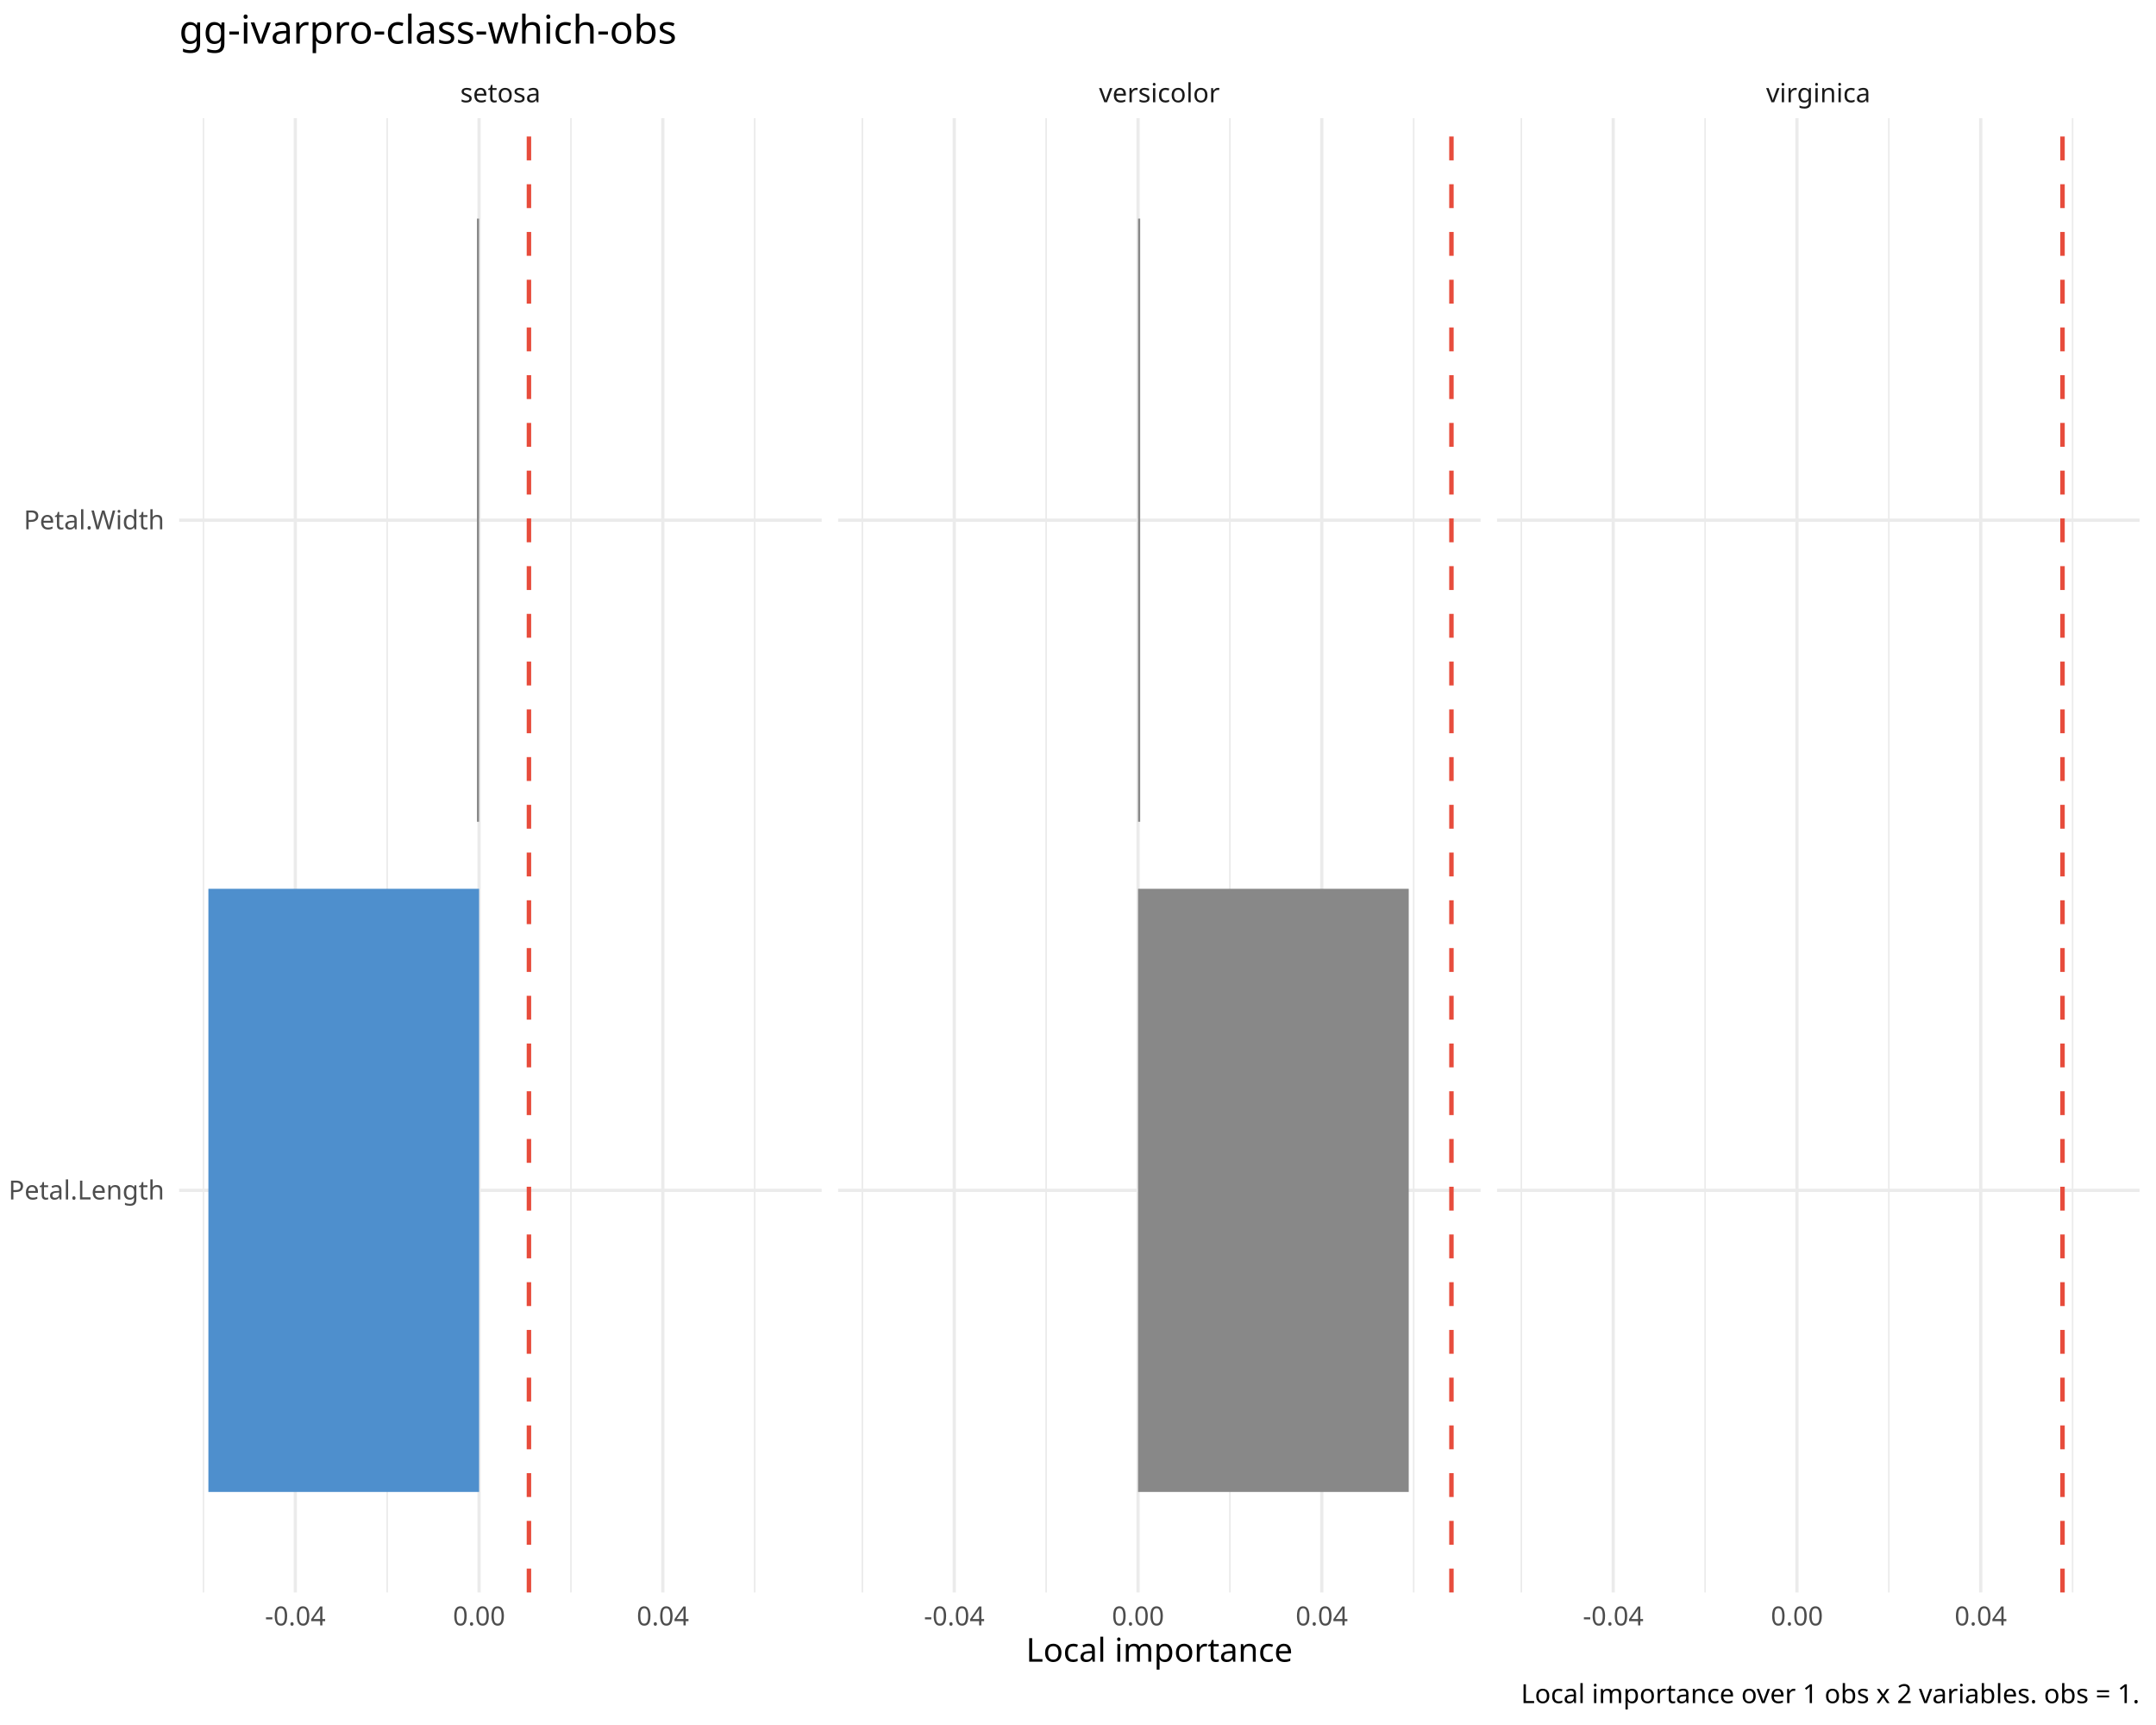
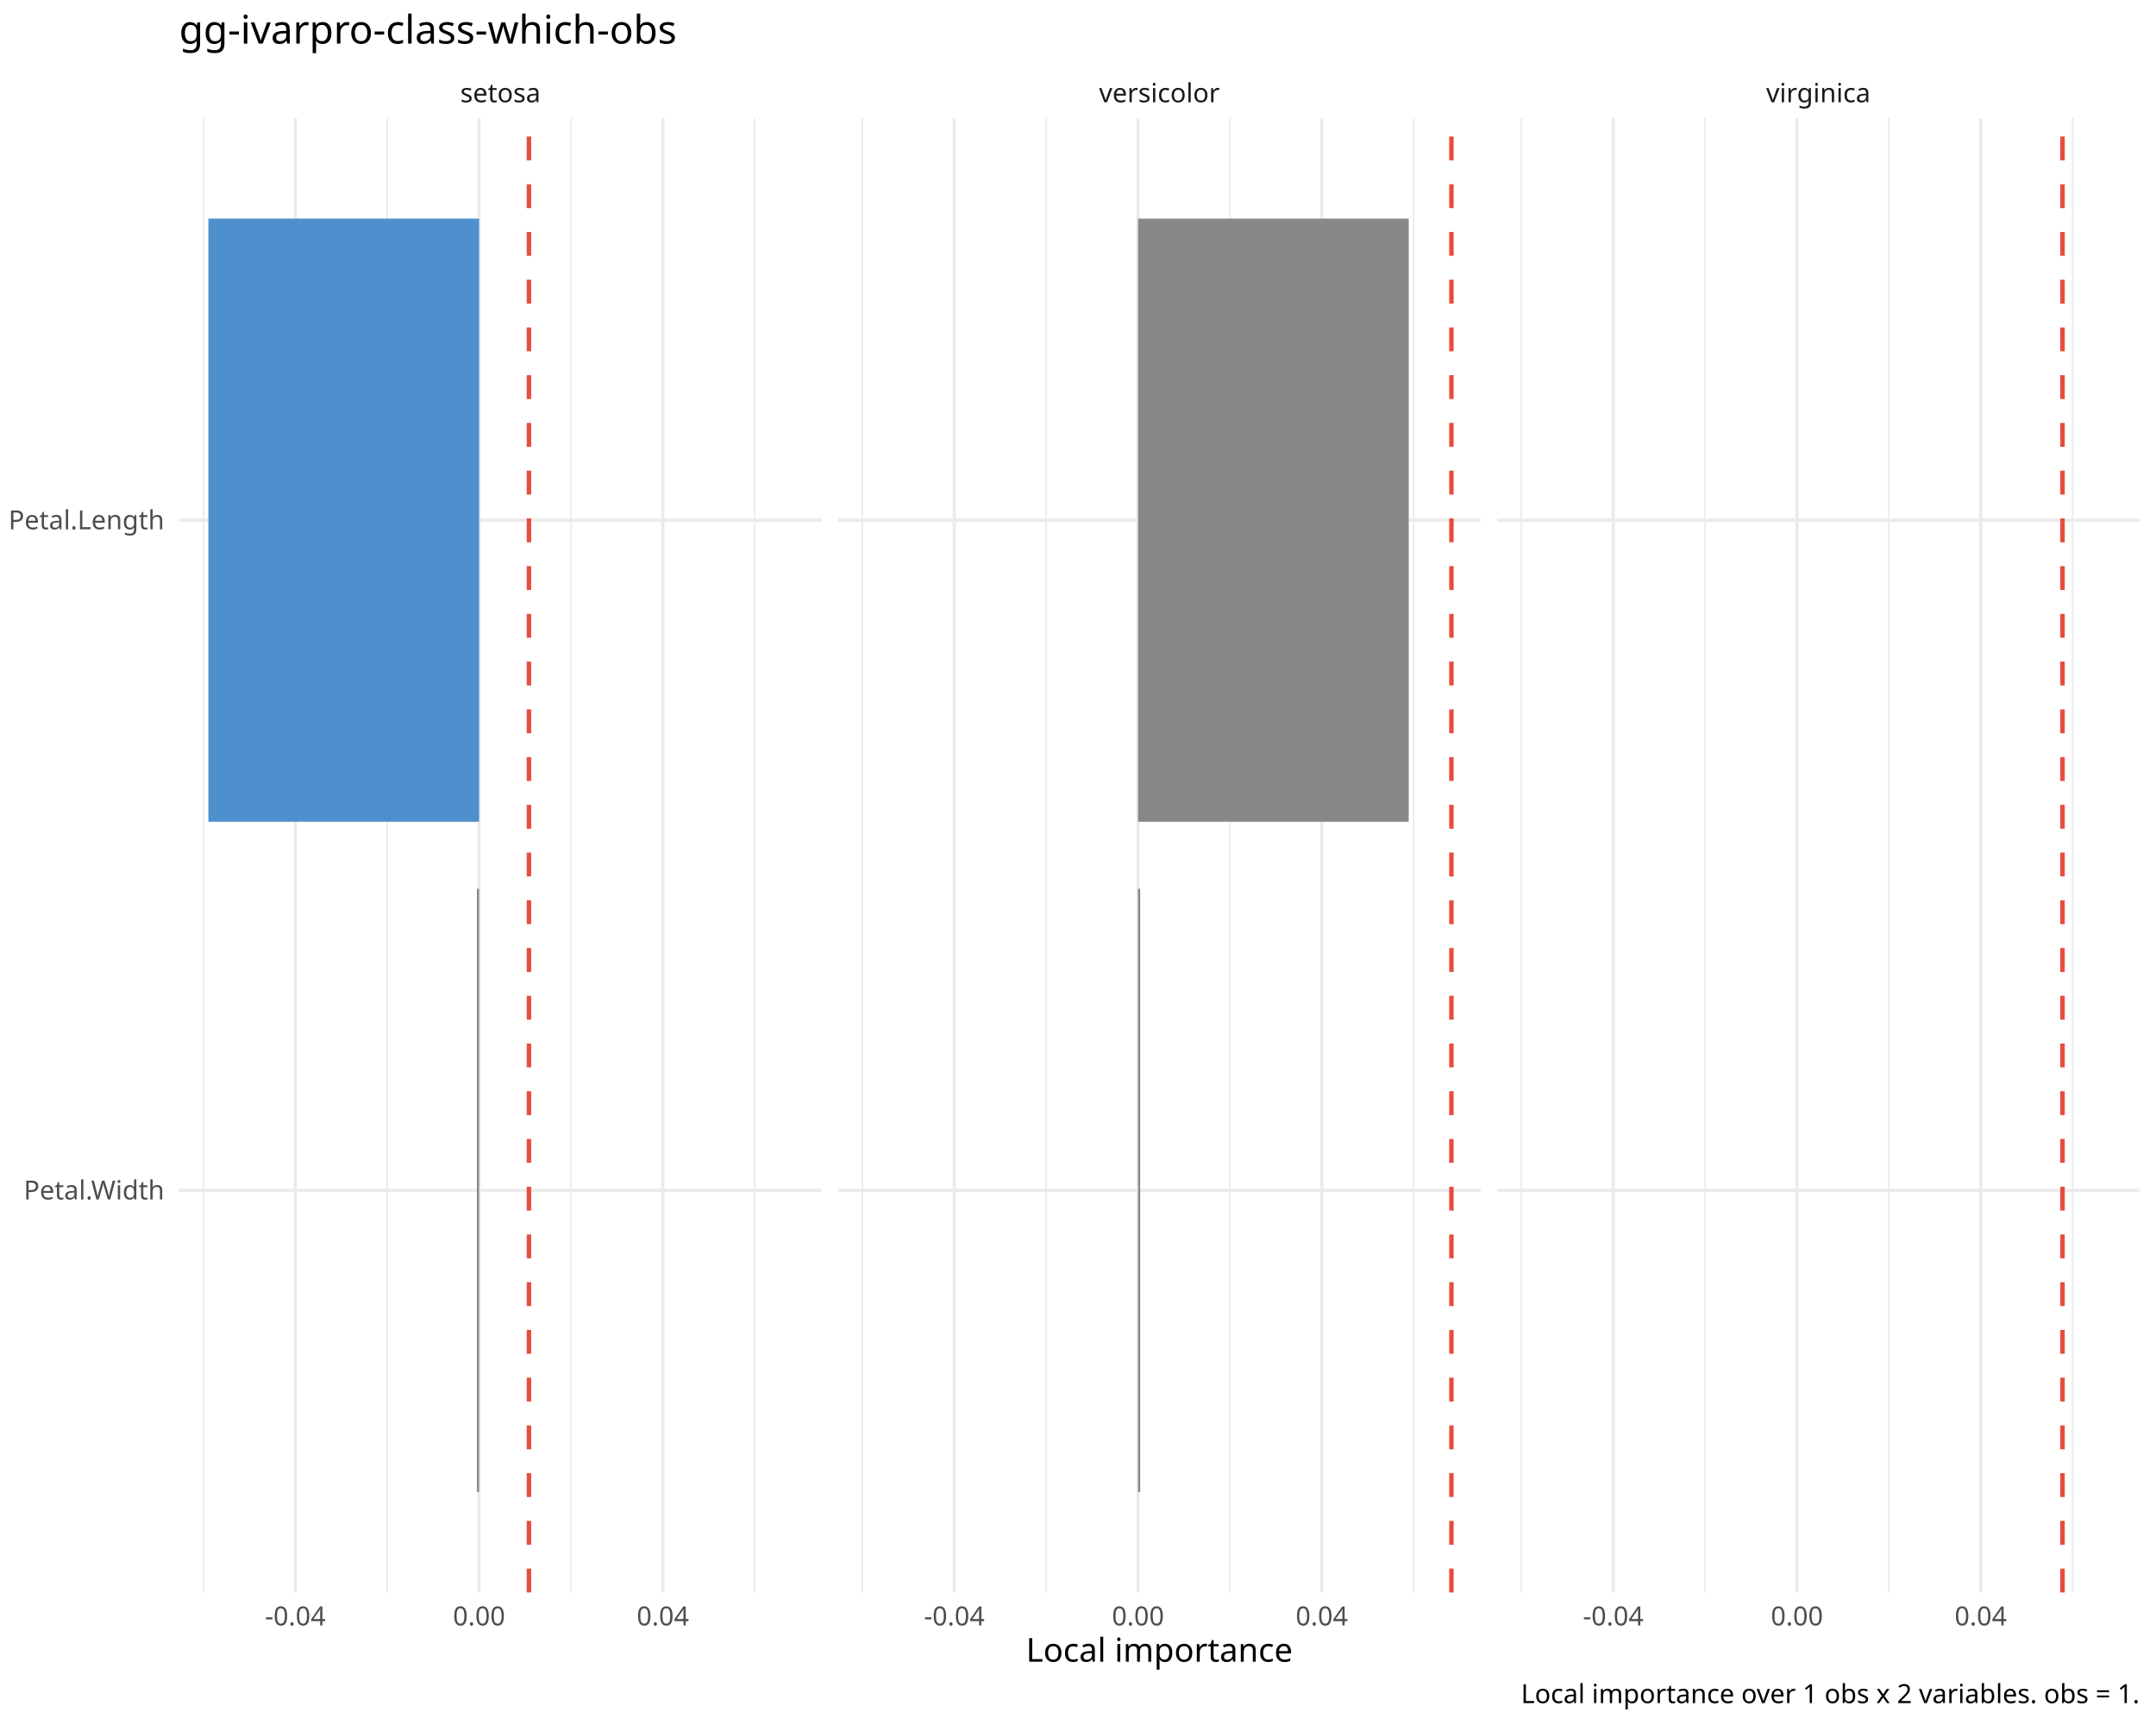
<svg xmlns="http://www.w3.org/2000/svg" class="svglite" data-engine-version="2.0" width="720.00pt" height="576.00pt" viewBox="0 0 720.00 576.00">
  <defs>
    <style type="text/css">
    .svglite line, .svglite polyline, .svglite polygon, .svglite path, .svglite rect, .svglite circle {
      fill: none;
      stroke: #000000;
      stroke-linecap: round;
      stroke-linejoin: round;
      stroke-miterlimit: 10.00;
    }
  </style>
  </defs>
  <rect width="100%" height="100%" style="stroke: none; fill: #FFFFFF;" />
  <defs>
    <clipPath id="cpMC4wMHw3MjAuMDB8MC4wMHw1NzYuMDA=">
      <rect x="0.00" y="0.00" width="720.00" height="576.00" />
    </clipPath>
  </defs>
  <g clip-path="url(#cpMC4wMHw3MjAuMDB8MC4wMHw1NzYuMDA=)">
    <rect x="0" y="0.00" width="720.00" height="576.00" style="stroke-width: 1.07; stroke: none; fill: #FFFFFF;" />
  </g>
  <defs>
    <clipPath id="cpNTkuODN8Mjc0LjQxfDM5LjQzfDUzMS43NQ==">
      <rect x="59.83" y="39.43" width="214.58" height="492.32" />
    </clipPath>
  </defs>
  <g clip-path="url(#cpNTkuODN8Mjc0LjQxfDM5LjQzfDUzMS43NQ==)">
    <polyline points="67.94,531.75 67.94,39.43 " style="stroke-width: 0.53; stroke: #EBEBEB; stroke-linecap: butt;" />
    <polyline points="129.31,531.75 129.31,39.43 " style="stroke-width: 0.53; stroke: #EBEBEB; stroke-linecap: butt;" />
    <polyline points="190.67,531.75 190.67,39.43 " style="stroke-width: 0.53; stroke: #EBEBEB; stroke-linecap: butt;" />
    <polyline points="252.04,531.75 252.04,39.43 " style="stroke-width: 0.53; stroke: #EBEBEB; stroke-linecap: butt;" />
    <polyline points="59.83,397.48 274.41,397.48 " style="stroke-width: 1.07; stroke: #EBEBEB; stroke-linecap: butt;" />
    <polyline points="59.83,173.70 274.41,173.70 " style="stroke-width: 1.07; stroke: #EBEBEB; stroke-linecap: butt;" />
    <polyline points="98.62,531.75 98.62,39.43 " style="stroke-width: 1.07; stroke: #EBEBEB; stroke-linecap: butt;" />
    <polyline points="159.99,531.75 159.99,39.43 " style="stroke-width: 1.07; stroke: #EBEBEB; stroke-linecap: butt;" />
    <polyline points="221.36,531.75 221.36,39.43 " style="stroke-width: 1.07; stroke: #EBEBEB; stroke-linecap: butt;" />
-     <rect x="69.59" y="296.78" width="90.40" height="201.40" style="stroke-width: 1.07; stroke: none; stroke-linecap: butt; stroke-linejoin: miter; fill: #4E8FCD;" />
-     <rect x="159.27" y="73.00" width="0.72" height="201.40" style="stroke-width: 1.07; stroke: none; stroke-linecap: butt; stroke-linejoin: miter; fill: #888888;" />
+     <rect x="69.59" y="73.00" width="90.40" height="201.40" style="stroke-width: 1.07; stroke: none; stroke-linecap: butt; stroke-linejoin: miter; fill: #4E8FCD;" />
+     <rect x="159.27" y="296.78" width="0.72" height="201.40" style="stroke-width: 1.07; stroke: none; stroke-linecap: butt; stroke-linejoin: miter; fill: #888888;" />
    <line x1="176.64" y1="531.75" x2="176.64" y2="39.43" style="stroke-width: 1.49; stroke: #E74C3C; stroke-dasharray: 7.97,7.97; stroke-linecap: butt;" />
  </g>
  <g clip-path="url(#cpMC4wMHw3MjAuMDB8MC4wMHw1NzYuMDA=)">
</g>
  <defs>
    <clipPath id="cpMjc5Ljg5fDQ5NC40NnwzOS40M3w1MzEuNzU=">
      <rect x="279.89" y="39.43" width="214.58" height="492.32" />
    </clipPath>
  </defs>
  <g clip-path="url(#cpMjc5Ljg5fDQ5NC40NnwzOS40M3w1MzEuNzU=)">
    <polyline points="287.99,531.75 287.99,39.43 " style="stroke-width: 0.53; stroke: #EBEBEB; stroke-linecap: butt;" />
    <polyline points="349.36,531.75 349.36,39.43 " style="stroke-width: 0.53; stroke: #EBEBEB; stroke-linecap: butt;" />
    <polyline points="410.73,531.75 410.73,39.43 " style="stroke-width: 0.53; stroke: #EBEBEB; stroke-linecap: butt;" />
    <polyline points="472.10,531.75 472.10,39.43 " style="stroke-width: 0.53; stroke: #EBEBEB; stroke-linecap: butt;" />
    <polyline points="279.89,397.48 494.46,397.48 " style="stroke-width: 1.07; stroke: #EBEBEB; stroke-linecap: butt;" />
    <polyline points="279.89,173.70 494.46,173.70 " style="stroke-width: 1.07; stroke: #EBEBEB; stroke-linecap: butt;" />
    <polyline points="318.68,531.75 318.68,39.43 " style="stroke-width: 1.07; stroke: #EBEBEB; stroke-linecap: butt;" />
    <polyline points="380.05,531.75 380.05,39.43 " style="stroke-width: 1.07; stroke: #EBEBEB; stroke-linecap: butt;" />
    <polyline points="441.41,531.75 441.41,39.43 " style="stroke-width: 1.07; stroke: #EBEBEB; stroke-linecap: butt;" />
-     <rect x="380.05" y="296.78" width="90.40" height="201.40" style="stroke-width: 1.07; stroke: none; stroke-linecap: butt; stroke-linejoin: miter; fill: #888888;" />
-     <rect x="380.05" y="73.00" width="0.72" height="201.40" style="stroke-width: 1.07; stroke: none; stroke-linecap: butt; stroke-linejoin: miter; fill: #888888;" />
+     <rect x="380.05" y="73.00" width="90.40" height="201.40" style="stroke-width: 1.07; stroke: none; stroke-linecap: butt; stroke-linejoin: miter; fill: #888888;" />
+     <rect x="380.05" y="296.78" width="0.72" height="201.40" style="stroke-width: 1.07; stroke: none; stroke-linecap: butt; stroke-linejoin: miter; fill: #888888;" />
    <line x1="484.71" y1="531.75" x2="484.71" y2="39.43" style="stroke-width: 1.49; stroke: #E74C3C; stroke-dasharray: 7.97,7.97; stroke-linecap: butt;" />
  </g>
  <g clip-path="url(#cpMC4wMHw3MjAuMDB8MC4wMHw1NzYuMDA=)">
</g>
  <defs>
    <clipPath id="cpNDk5Ljk0fDcxNC41MnwzOS40M3w1MzEuNzU=">
      <rect x="499.94" y="39.43" width="214.58" height="492.32" />
    </clipPath>
  </defs>
  <g clip-path="url(#cpNDk5Ljk0fDcxNC41MnwzOS40M3w1MzEuNzU=)">
    <polyline points="508.05,531.75 508.05,39.43 " style="stroke-width: 0.53; stroke: #EBEBEB; stroke-linecap: butt;" />
    <polyline points="569.42,531.75 569.42,39.43 " style="stroke-width: 0.53; stroke: #EBEBEB; stroke-linecap: butt;" />
    <polyline points="630.79,531.75 630.79,39.43 " style="stroke-width: 0.53; stroke: #EBEBEB; stroke-linecap: butt;" />
    <polyline points="692.15,531.75 692.15,39.43 " style="stroke-width: 0.53; stroke: #EBEBEB; stroke-linecap: butt;" />
    <polyline points="499.94,397.48 714.52,397.48 " style="stroke-width: 1.07; stroke: #EBEBEB; stroke-linecap: butt;" />
    <polyline points="499.94,173.70 714.52,173.70 " style="stroke-width: 1.07; stroke: #EBEBEB; stroke-linecap: butt;" />
    <polyline points="538.73,531.75 538.73,39.43 " style="stroke-width: 1.07; stroke: #EBEBEB; stroke-linecap: butt;" />
    <polyline points="600.10,531.75 600.10,39.43 " style="stroke-width: 1.07; stroke: #EBEBEB; stroke-linecap: butt;" />
    <polyline points="661.47,531.75 661.47,39.43 " style="stroke-width: 1.07; stroke: #EBEBEB; stroke-linecap: butt;" />
+     <rect x="600.10" y="73.00" width="0.00" height="201.40" style="stroke-width: 1.07; stroke: none; stroke-linecap: butt; stroke-linejoin: miter; fill: #888888;" />
    <rect x="600.10" y="296.78" width="0.00" height="201.40" style="stroke-width: 1.07; stroke: none; stroke-linecap: butt; stroke-linejoin: miter; fill: #888888;" />
-     <rect x="600.10" y="73.00" width="0.00" height="201.40" style="stroke-width: 1.07; stroke: none; stroke-linecap: butt; stroke-linejoin: miter; fill: #888888;" />
    <line x1="688.78" y1="531.75" x2="688.78" y2="39.43" style="stroke-width: 1.49; stroke: #E74C3C; stroke-dasharray: 7.97,7.97; stroke-linecap: butt;" />
  </g>
  <g clip-path="url(#cpMC4wMHw3MjAuMDB8MC4wMHw1NzYuMDA=)">
</g>
  <defs>
    <clipPath id="cpNTkuODN8Mjc0LjQxfDIyLjc4fDM5LjQz">
      <rect x="59.83" y="22.78" width="214.58" height="16.65" />
    </clipPath>
  </defs>
  <g clip-path="url(#cpNTkuODN8Mjc0LjQxfDIyLjc4fDM5LjQz)">
    <text x="167.12" y="34.14" text-anchor="middle" style="font-size: 8.80px; fill: #1A1A1A; font-family: sans;" textLength="25.94px" lengthAdjust="spacingAndGlyphs">setosa</text>
  </g>
  <g clip-path="url(#cpMC4wMHw3MjAuMDB8MC4wMHw1NzYuMDA=)">
</g>
  <defs>
    <clipPath id="cpMjc5Ljg5fDQ5NC40NnwyMi43OHwzOS40Mw==">
      <rect x="279.89" y="22.78" width="214.58" height="16.65" />
    </clipPath>
  </defs>
  <g clip-path="url(#cpMjc5Ljg5fDQ5NC40NnwyMi43OHwzOS40Mw==)">
    <text x="387.18" y="34.14" text-anchor="middle" style="font-size: 8.80px; fill: #1A1A1A; font-family: sans;" textLength="37.66px" lengthAdjust="spacingAndGlyphs">versicolor</text>
  </g>
  <g clip-path="url(#cpMC4wMHw3MjAuMDB8MC4wMHw1NzYuMDA=)">
</g>
  <defs>
    <clipPath id="cpNDk5Ljk0fDcxNC41MnwyMi43OHwzOS40Mw==">
      <rect x="499.94" y="22.78" width="214.58" height="16.65" />
    </clipPath>
  </defs>
  <g clip-path="url(#cpNDk5Ljk0fDcxNC41MnwyMi43OHwzOS40Mw==)">
    <text x="607.23" y="34.14" text-anchor="middle" style="font-size: 8.80px; fill: #1A1A1A; font-family: sans;" textLength="32.28px" lengthAdjust="spacingAndGlyphs">virginica</text>
  </g>
  <g clip-path="url(#cpMC4wMHw3MjAuMDB8MC4wMHw1NzYuMDA=)">
    <text x="98.62" y="542.74" text-anchor="middle" style="font-size: 8.80px; fill: #4D4D4D; font-family: sans;" textLength="20.06px" lengthAdjust="spacingAndGlyphs">-0.04</text>
    <text x="159.99" y="542.74" text-anchor="middle" style="font-size: 8.80px; fill: #4D4D4D; font-family: sans;" textLength="17.13px" lengthAdjust="spacingAndGlyphs">0.00</text>
    <text x="221.36" y="542.74" text-anchor="middle" style="font-size: 8.80px; fill: #4D4D4D; font-family: sans;" textLength="17.13px" lengthAdjust="spacingAndGlyphs">0.04</text>
    <text x="318.68" y="542.74" text-anchor="middle" style="font-size: 8.80px; fill: #4D4D4D; font-family: sans;" textLength="20.06px" lengthAdjust="spacingAndGlyphs">-0.04</text>
    <text x="380.05" y="542.74" text-anchor="middle" style="font-size: 8.80px; fill: #4D4D4D; font-family: sans;" textLength="17.13px" lengthAdjust="spacingAndGlyphs">0.00</text>
    <text x="441.41" y="542.74" text-anchor="middle" style="font-size: 8.80px; fill: #4D4D4D; font-family: sans;" textLength="17.13px" lengthAdjust="spacingAndGlyphs">0.04</text>
    <text x="538.73" y="542.74" text-anchor="middle" style="font-size: 8.80px; fill: #4D4D4D; font-family: sans;" textLength="20.06px" lengthAdjust="spacingAndGlyphs">-0.04</text>
    <text x="600.10" y="542.74" text-anchor="middle" style="font-size: 8.80px; fill: #4D4D4D; font-family: sans;" textLength="17.13px" lengthAdjust="spacingAndGlyphs">0.00</text>
    <text x="661.47" y="542.74" text-anchor="middle" style="font-size: 8.80px; fill: #4D4D4D; font-family: sans;" textLength="17.13px" lengthAdjust="spacingAndGlyphs">0.04</text>
-     <text x="54.90" y="400.51" text-anchor="end" style="font-size: 8.80px; fill: #4D4D4D; font-family: sans;" textLength="49.42px" lengthAdjust="spacingAndGlyphs">Petal.Length</text>
-     <text x="54.90" y="176.73" text-anchor="end" style="font-size: 8.80px; fill: #4D4D4D; font-family: sans;" textLength="45.00px" lengthAdjust="spacingAndGlyphs">Petal.Width</text>
+     <text x="54.90" y="400.51" text-anchor="end" style="font-size: 8.80px; fill: #4D4D4D; font-family: sans;" textLength="45.00px" lengthAdjust="spacingAndGlyphs">Petal.Width</text>
+     <text x="54.90" y="176.73" text-anchor="end" style="font-size: 8.80px; fill: #4D4D4D; font-family: sans;" textLength="49.42px" lengthAdjust="spacingAndGlyphs">Petal.Length</text>
    <text x="387.18" y="554.87" text-anchor="middle" style="font-size: 11.00px; font-family: sans;" textLength="83.78px" lengthAdjust="spacingAndGlyphs">Local importance</text>
    <text x="59.83" y="14.56" style="font-size: 13.20px; font-family: sans;" textLength="157.75px" lengthAdjust="spacingAndGlyphs">gg-ivarpro-class-which-obs</text>
    <text x="714.52" y="568.69" text-anchor="end" style="font-size: 8.80px; font-family: sans;" textLength="198.88px" lengthAdjust="spacingAndGlyphs">Local importance over 1 obs x 2 variables. obs = 1.</text>
  </g>
</svg>
